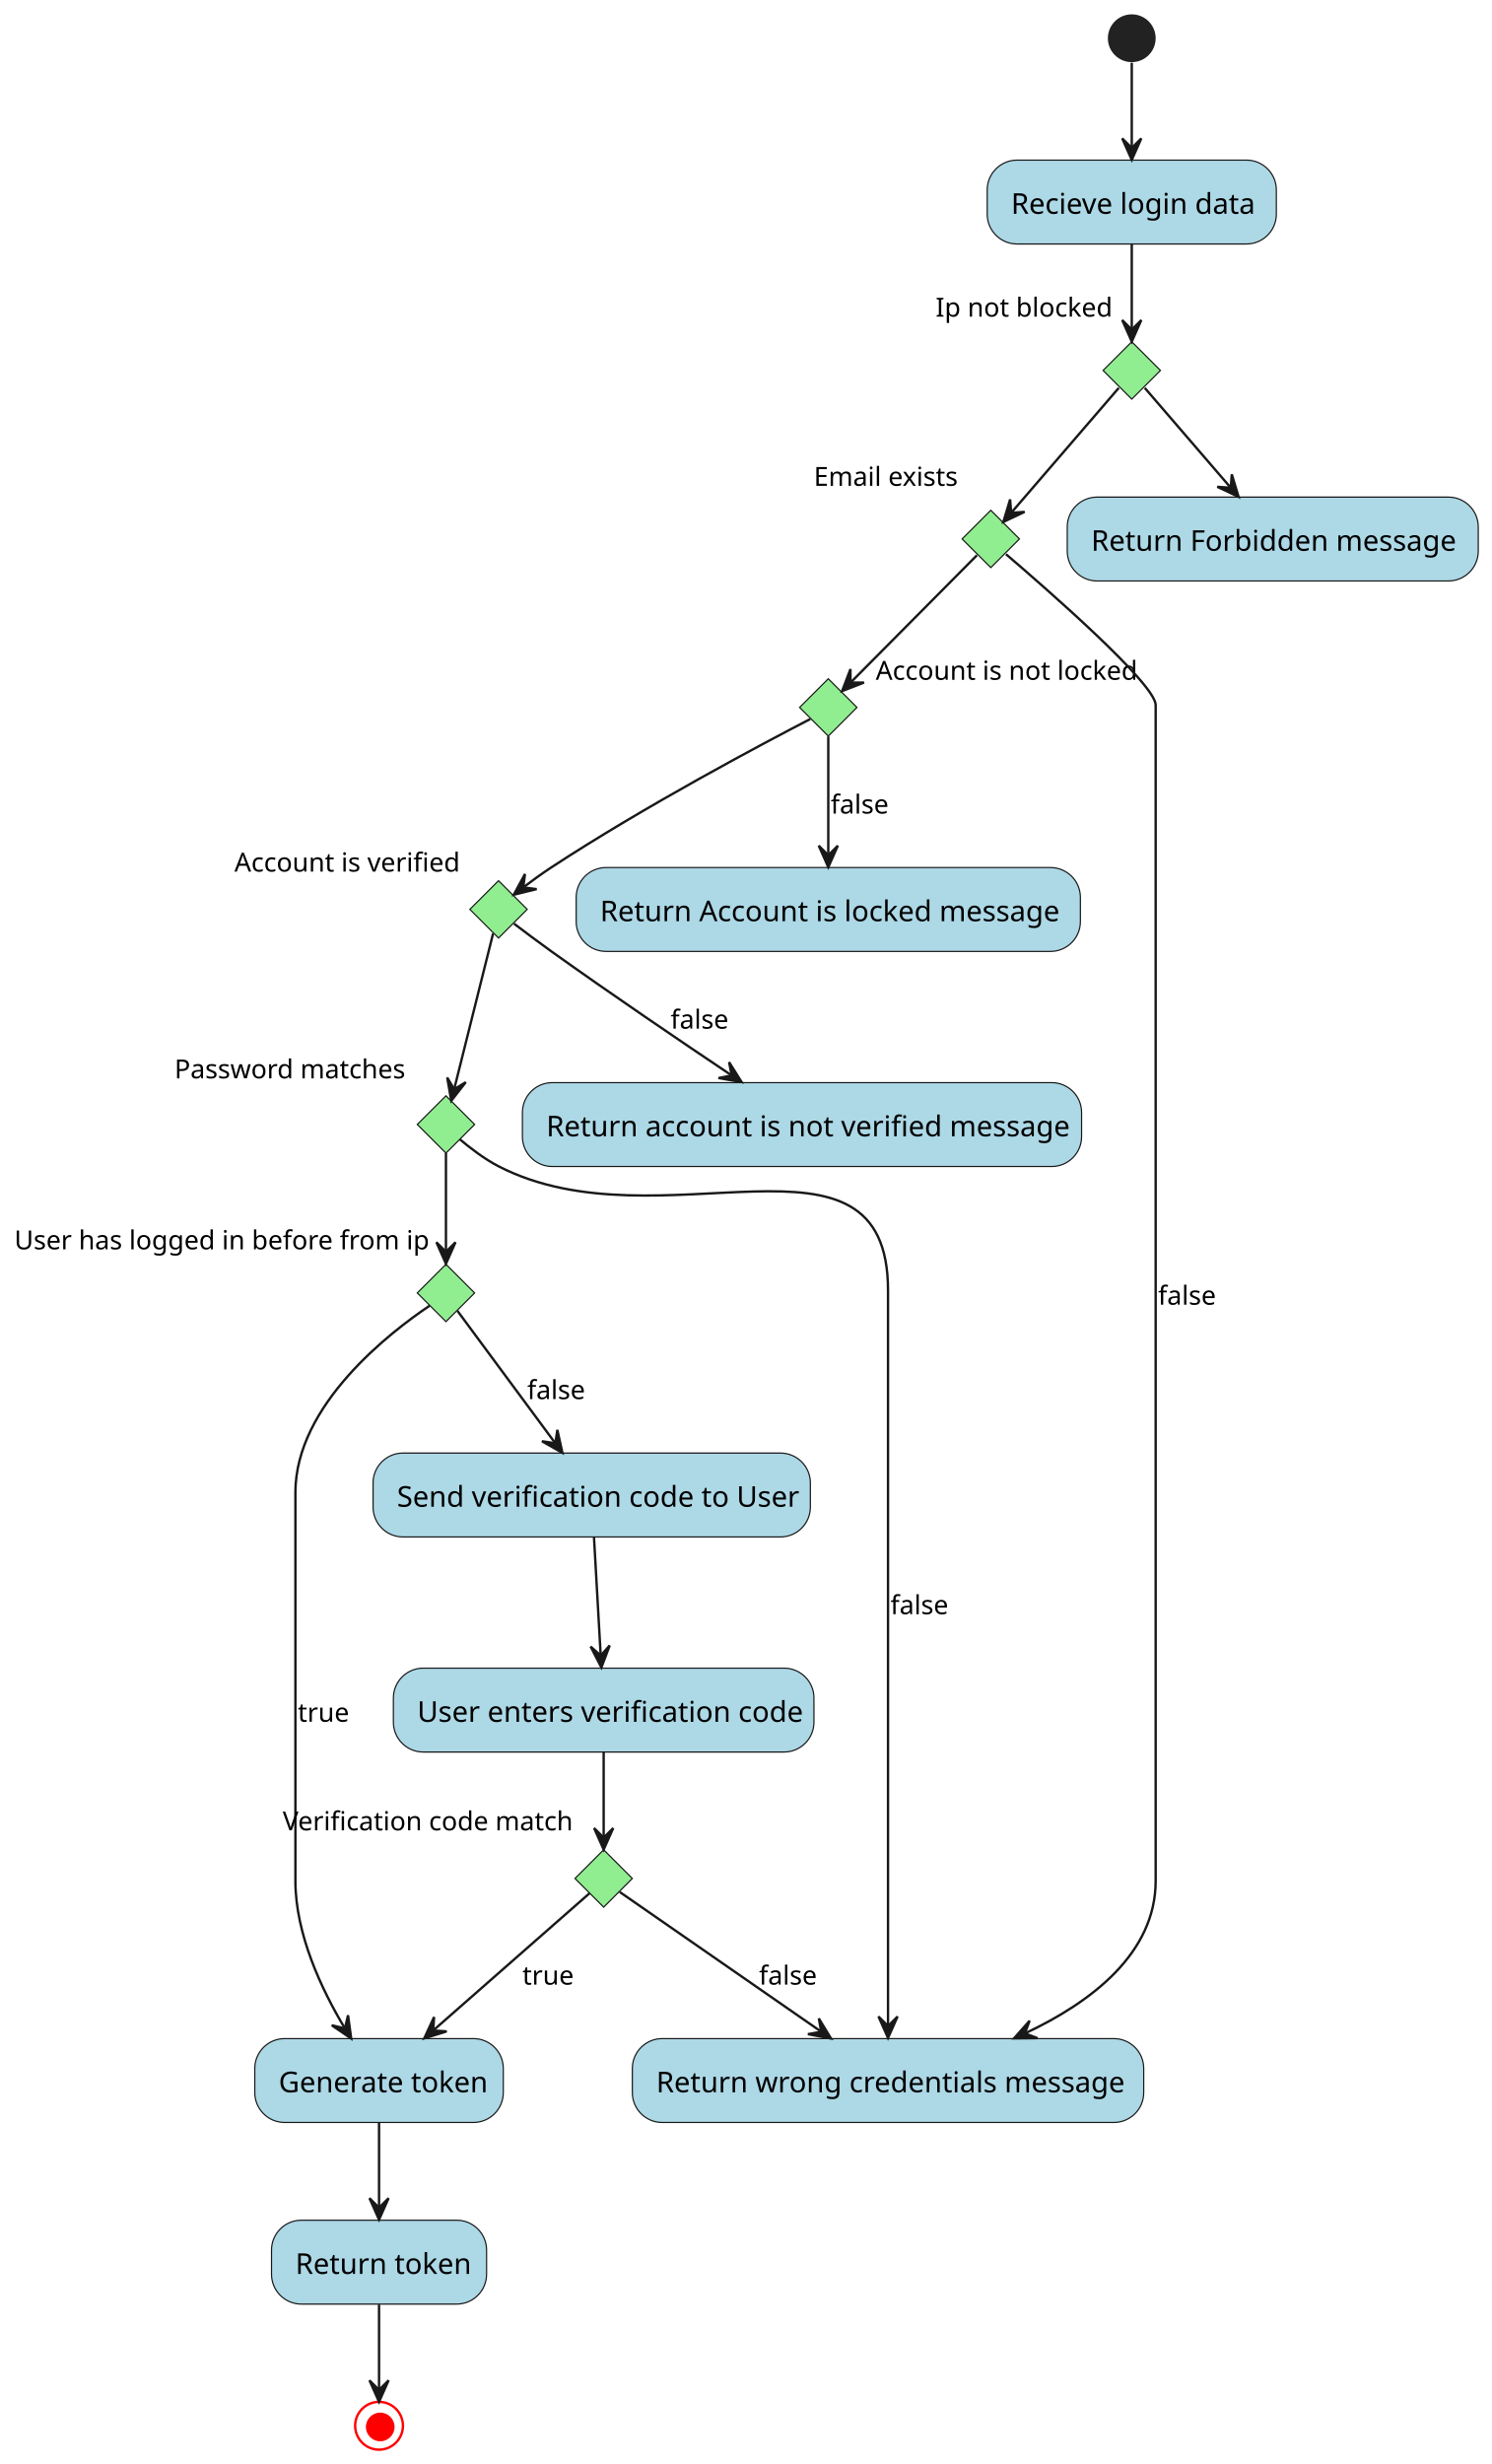
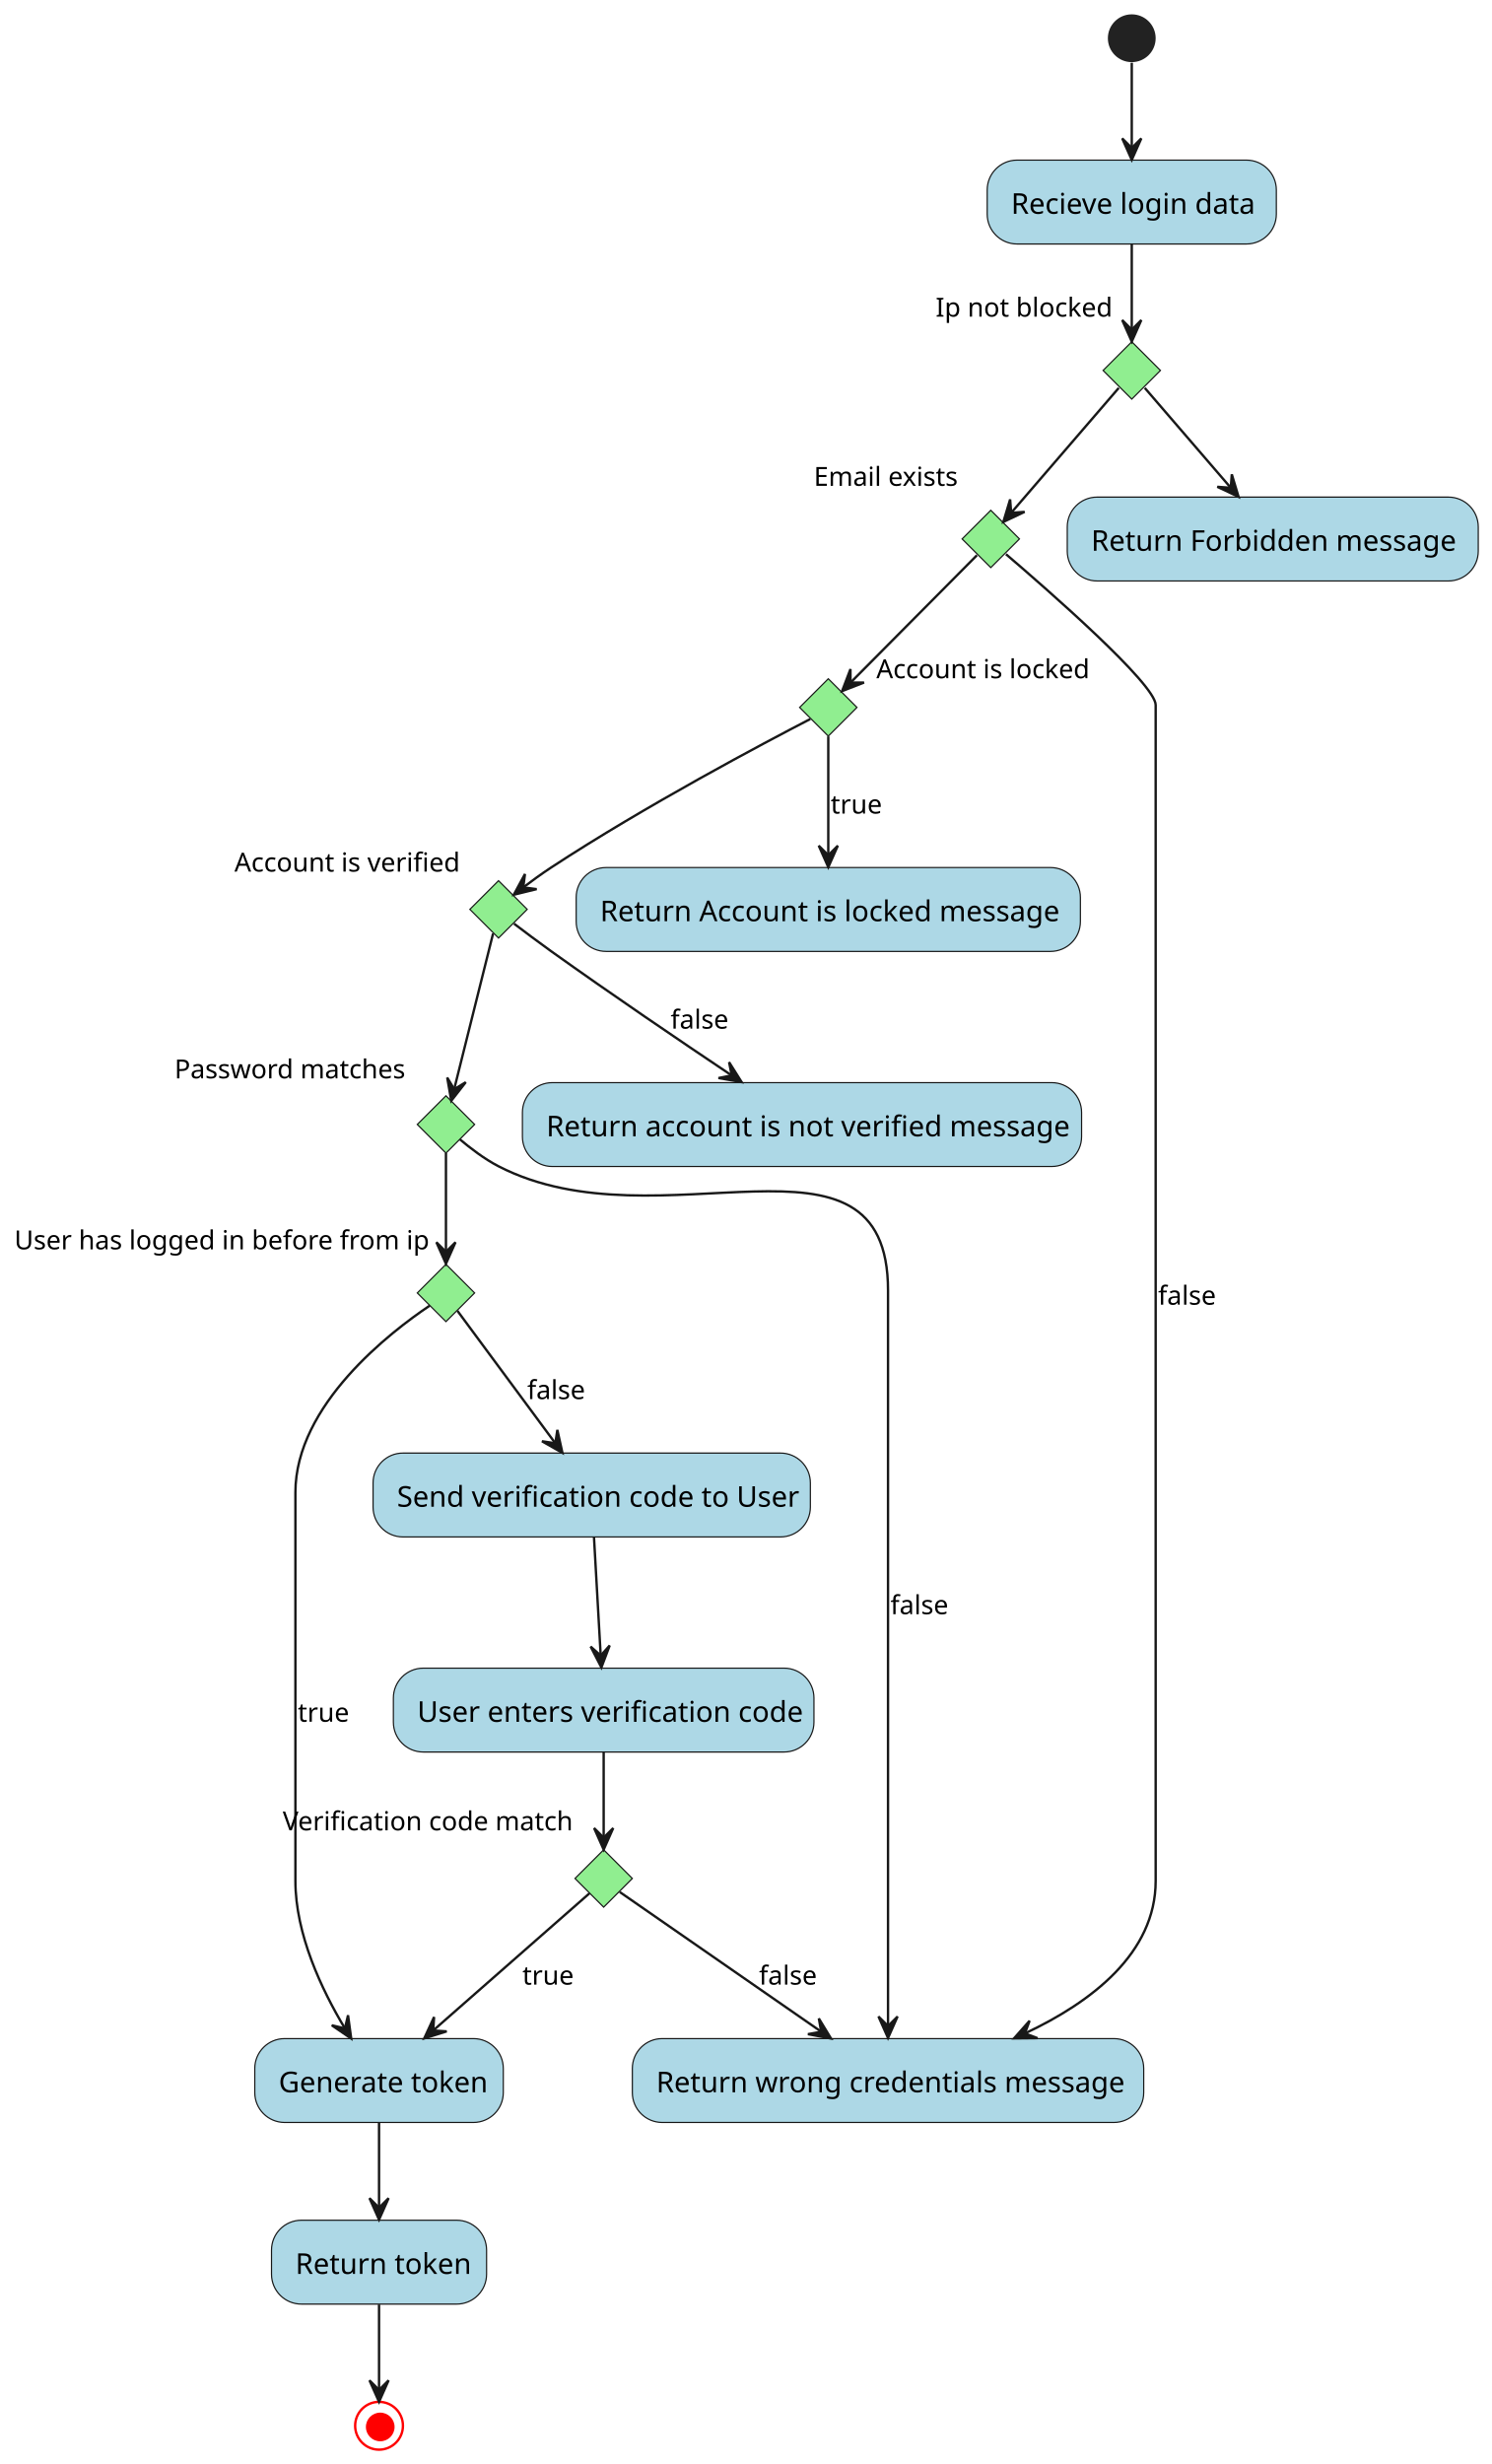
<svg xmlns="http://www.w3.org/2000/svg" contentStyleType="text/css" height="1031px" preserveAspectRatio="none" style="width:624px;height:1031px;background:#FFFFFF;" version="1.1" viewBox="0 0 624 1031" width="624px" zoomAndPan="magnify">
  <defs />
  <g>
    <ellipse cx="473.622" cy="16" fill="#222222" rx="10" ry="10" style="stroke:none;stroke-width:1.0;" />
    <rect fill="#ADD8E6" height="35.094" rx="12.5" ry="12.5" style="stroke:#181818;stroke-width:0.5;" width="121" x="413.122" y="67" />
    <text fill="#000000" font-family="sans-serif" font-size="12" lengthAdjust="spacing" textLength="101" x="423.122" y="89.457">Recieve login data</text>
    <g id="elem_#5">
      <polygon fill="#90EE90" points="473.622,143,485.622,155,473.622,167,461.622,155,473.622,143" style="stroke:#181818;stroke-width:0.5;" />
    </g>
    <g id="elem_#8">
      <polygon fill="#90EE90" points="414.622,213.5,426.622,225.5,414.622,237.5,402.622,225.5,414.622,213.5" style="stroke:#181818;stroke-width:0.5;" />
    </g>
    <g id="elem_#11">
      <polygon fill="#90EE90" points="346.622,284,358.622,296,346.622,308,334.622,296,346.622,284" style="stroke:#181818;stroke-width:0.5;" />
    </g>
    <g id="elem_#14">
      <polygon fill="#90EE90" points="208.622,368.5,220.622,380.5,208.622,392.5,196.622,380.5,208.622,368.5" style="stroke:#181818;stroke-width:0.5;" />
    </g>
    <g id="elem_#17">
      <polygon fill="#90EE90" points="186.622,458.5,198.622,470.5,186.622,482.5,174.622,470.5,186.622,458.5" style="stroke:#181818;stroke-width:0.5;" />
    </g>
    <g id="elem_#20">
      <polygon fill="#90EE90" points="186.622,529,198.622,541,186.622,553,174.622,541,186.622,529" style="stroke:#181818;stroke-width:0.5;" />
    </g>
    <rect fill="#ADD8E6" height="35.094" rx="12.5" ry="12.5" style="stroke:#181818;stroke-width:0.5;" width="104" x="106.622" y="853" />
    <text fill="#000000" font-family="sans-serif" font-size="12" lengthAdjust="spacing" textLength="84" x="116.622" y="875.457">Generate token</text>
    <rect fill="#ADD8E6" height="35.094" rx="12.5" ry="12.5" style="stroke:#181818;stroke-width:0.5;" width="90" x="113.622" y="929" />
    <text fill="#000000" font-family="sans-serif" font-size="12" lengthAdjust="spacing" textLength="70" x="123.622" y="951.457">Return token</text>
    <ellipse cx="158.622" cy="1015" fill="none" rx="10" ry="10" style="stroke:#FF0000;stroke-width:1.0;" />
    <ellipse cx="159.122" cy="1015.5" fill="#FF0000" rx="6" ry="6" style="stroke:none;stroke-width:1.0;" />
    <rect fill="#ADD8E6" height="35.094" rx="12.5" ry="12.5" style="stroke:#181818;stroke-width:0.5;" width="183" x="156.122" y="608" />
    <text fill="#000000" font-family="sans-serif" font-size="12" lengthAdjust="spacing" textLength="163" x="166.122" y="630.457">Send verification code to User</text>
    <rect fill="#ADD8E6" height="35.094" rx="12.5" ry="12.5" style="stroke:#181818;stroke-width:0.5;" width="176" x="164.622" y="698" />
    <text fill="#000000" font-family="sans-serif" font-size="12" lengthAdjust="spacing" textLength="156" x="174.622" y="720.457">User enters verification code</text>
    <g id="elem_#33">
      <polygon fill="#90EE90" points="252.622,774,264.622,786,252.622,798,240.622,786,252.622,774" style="stroke:#181818;stroke-width:0.5;" />
    </g>
    <rect fill="#ADD8E6" height="35.094" rx="12.5" ry="12.5" style="stroke:#181818;stroke-width:0.5;" width="214" x="264.622" y="853" />
    <text fill="#000000" font-family="sans-serif" font-size="12" lengthAdjust="spacing" textLength="194" x="274.622" y="875.457">Return wrong credentials message</text>
    <rect fill="#ADD8E6" height="35.094" rx="12.5" ry="12.5" style="stroke:#181818;stroke-width:0.5;" width="234" x="218.622" y="453" />
    <text fill="#000000" font-family="sans-serif" font-size="12" lengthAdjust="spacing" textLength="214" x="228.622" y="475.457">Return account is not verified message</text>
    <rect fill="#ADD8E6" height="35.094" rx="12.5" ry="12.5" style="stroke:#181818;stroke-width:0.5;" width="211" x="241.122" y="363" />
    <text fill="#000000" font-family="sans-serif" font-size="12" lengthAdjust="spacing" textLength="191" x="251.122" y="385.457">Return Account is locked message</text>
    <rect fill="#ADD8E6" height="35.094" rx="12.5" ry="12.5" style="stroke:#181818;stroke-width:0.5;" width="172" x="446.622" y="208" />
    <text fill="#000000" font-family="sans-serif" font-size="12" lengthAdjust="spacing" textLength="152" x="456.622" y="230.457">Return Forbidden message</text>
    <g id="link_start_Recieve login data">
      <path d="M473.622,26.25 C473.622,35.43 473.622,49.84 473.622,61.9 " fill="none" id="start-to-Recieve login data" style="stroke:#181818;stroke-width:1.0;" />
      <polygon fill="#181818" points="473.622,66.91,477.622,57.91,473.622,61.91,469.622,57.91,473.622,66.91" style="stroke:#181818;stroke-width:1.0;" />
    </g>
    <g id="link_Recieve login data_#5">
      <path d="M473.622,102.08 C473.622,112.87 473.622,126.88 473.622,137.63 " fill="none" id="Recieve login data-to-#5" style="stroke:#181818;stroke-width:1.0;" />
      <polygon fill="#181818" points="473.622,142.92,477.622,133.92,473.622,137.92,469.622,133.92,473.622,142.92" style="stroke:#181818;stroke-width:1.0;" />
      <text fill="#000000" font-family="sans-serif" font-size="11" lengthAdjust="spacing" textLength="66" x="391.534" y="132.485">Ip not blocked</text>
    </g>
    <g id="link_#5_#8">
      <path d="M468.182,162.32 C457.942,174.21 435.742,199.98 423.382,214.33 " fill="none" id="#5-to-#8" style="stroke:#181818;stroke-width:1.0;" />
      <polygon fill="#181818" points="419.882,218.39,428.784,214.176,423.143,214.6,422.719,208.959,419.882,218.39" style="stroke:#181818;stroke-width:1.0;" />
      <text fill="#000000" font-family="sans-serif" font-size="11" lengthAdjust="spacing" textLength="56" x="340.573" y="203.287">Email exists</text>
    </g>
    <g id="link_#8_#11">
      <path d="M408.822,232.34 C397.082,244.17 370.392,271.06 356.092,285.46 " fill="none" id="#8-to-#11" style="stroke:#181818;stroke-width:1.0;" />
      <polygon fill="#181818" points="352.402,289.17,361.58,285.597,355.923,285.62,355.9,279.963,352.402,289.17" style="stroke:#181818;stroke-width:1.0;" />
-       <text fill="#000000" font-family="sans-serif" font-size="11" lengthAdjust="spacing" textLength="104" x="366.486" y="284.442">Account is not locked</text>
+       <text fill="#000000" font-family="sans-serif" font-size="11" lengthAdjust="spacing" textLength="86" x="366.731" y="283.796">Account is locked</text>
    </g>
    <g id="link_#11_#14">
      <path d="M339.102,300.85 C320.342,310.56 270.152,337.08 230.622,363 C226.722,365.56 222.592,368.57 218.972,371.31 " fill="none" id="#11-to-#14" style="stroke:#181818;stroke-width:1.0;" />
      <polygon fill="#181818" points="215.012,374.37,224.579,372.033,218.969,371.313,219.689,365.702,215.012,374.37" style="stroke:#181818;stroke-width:1.0;" />
      <text fill="#000000" font-family="sans-serif" font-size="11" lengthAdjust="spacing" textLength="91" x="98.102" y="364.699">Account is verified</text>
    </g>
    <g id="link_#14_#17">
      <path d="M206.352,390.59 C202.512,405.95 194.712,437.16 190.152,455.39 " fill="none" id="#14-to-#17" style="stroke:#181818;stroke-width:1.0;" />
      <polygon fill="#181818" points="188.852,460.59,194.915,452.829,190.065,455.739,187.154,450.889,188.852,460.59" style="stroke:#181818;stroke-width:1.0;" />
      <text fill="#000000" font-family="sans-serif" font-size="11" lengthAdjust="spacing" textLength="94" x="73.026" y="451.213">Password matches</text>
    </g>
    <g id="link_#17_#20">
      <path d="M186.622,482.51 C186.622,493.62 186.622,510.93 186.622,523.65 " fill="none" id="#17-to-#20" style="stroke:#181818;stroke-width:1.0;" />
      <polygon fill="#181818" points="186.622,528.79,190.622,519.79,186.622,523.79,182.622,519.79,186.622,528.79" style="stroke:#181818;stroke-width:1.0;" />
      <text fill="#000000" font-family="sans-serif" font-size="11" lengthAdjust="spacing" textLength="161" x="6" y="522.75">User has logged in before from ip</text>
    </g>
    <g id="link_#20_Generate token">
      <path d="M179.882,546.28 C163.632,557.18 123.622,587.74 123.622,624.5 C123.622,624.5 123.622,624.5 123.622,787 C123.622,809.33 134.622,832.55 144.282,848.64 " fill="none" id="#20-to-Generate token" style="stroke:#181818;stroke-width:1.0;" />
      <polygon fill="#181818" points="146.972,852.99,145.647,843.231,144.345,848.736,138.84,847.434,146.972,852.99" style="stroke:#181818;stroke-width:1.0;" />
      <text fill="#000000" font-family="sans-serif" font-size="11" lengthAdjust="spacing" textLength="19" x="124.622" y="720.419">true</text>
    </g>
    <g id="link_Generate token_Return token">
      <path d="M158.622,888.29 C158.622,898.79 158.622,912.43 158.622,923.75 " fill="none" id="Generate token-to-Return token" style="stroke:#181818;stroke-width:1.0;" />
      <polygon fill="#181818" points="158.622,928.77,162.622,919.77,158.622,923.77,154.622,919.77,158.622,928.77" style="stroke:#181818;stroke-width:1.0;" />
    </g>
    <g id="link_Return token_end">
      <path d="M158.622,964.28 C158.622,975.29 158.622,989.52 158.622,999.94 " fill="none" id="Return token-to-end" style="stroke:#181818;stroke-width:1.0;" />
      <polygon fill="#181818" points="158.622,1005,162.622,996,158.622,1000,154.622,996,158.622,1005" style="stroke:#181818;stroke-width:1.0;" />
    </g>
    <g id="link_#20_Send verification code to User">
      <path d="M191.412,548.47 C200.052,560.17 218.632,585.29 232.072,603.47 " fill="none" id="#20-to-Send verification code to User" style="stroke:#181818;stroke-width:1.0;" />
      <polygon fill="#181818" points="235.362,607.92,233.239,598.303,232.394,603.896,226.8,603.051,235.362,607.92" style="stroke:#181818;stroke-width:1.0;" />
      <text fill="#000000" font-family="sans-serif" font-size="11" lengthAdjust="spacing" textLength="24" x="220.622" y="585.419">false</text>
    </g>
    <g id="link_Send verification code to User_User enters verification code">
      <path d="M248.562,643.05 C249.362,657.1 250.512,677.36 251.382,692.72 " fill="none" id="Send verification code to User-to-User enters verification code" style="stroke:#181818;stroke-width:1.0;" />
      <polygon fill="#181818" points="251.672,697.72,255.15,688.506,251.386,692.728,247.163,688.964,251.672,697.72" style="stroke:#181818;stroke-width:1.0;" />
    </g>
    <g id="link_User enters verification code_#33">
      <path d="M252.622,733.08 C252.622,743.87 252.622,757.88 252.622,768.63 " fill="none" id="User enters verification code-to-#33" style="stroke:#181818;stroke-width:1.0;" />
      <polygon fill="#181818" points="252.622,773.92,256.622,764.92,252.622,768.92,248.622,764.92,252.622,773.92" style="stroke:#181818;stroke-width:1.0;" />
      <text fill="#000000" font-family="sans-serif" font-size="11" lengthAdjust="spacing" textLength="114" x="118.316" y="765.869">Verification code match</text>
    </g>
    <g id="link_#33_Generate token">
      <path d="M246.742,792.16 C233.952,803.39 203.022,830.53 181.442,849.47 " fill="none" id="#33-to-Generate token" style="stroke:#181818;stroke-width:1.0;" />
      <polygon fill="#181818" points="177.532,852.91,186.934,849.976,181.289,849.61,181.654,843.965,177.532,852.91" style="stroke:#181818;stroke-width:1.0;" />
      <text fill="#000000" font-family="sans-serif" font-size="11" lengthAdjust="spacing" textLength="19" x="218.622" y="830.419">true</text>
    </g>
    <g id="link_#33_Return wrong credentials message">
      <path d="M259.362,791.67 C275.232,802.67 315.702,830.73 343.452,849.97 " fill="none" id="#33-to-Return wrong credentials message" style="stroke:#181818;stroke-width:1.0;" />
      <polygon fill="#181818" points="347.782,852.98,342.665,844.565,343.673,850.131,338.107,851.139,347.782,852.98" style="stroke:#181818;stroke-width:1.0;" />
      <text fill="#000000" font-family="sans-serif" font-size="11" lengthAdjust="spacing" textLength="24" x="317.622" y="830.419">false</text>
    </g>
    <g id="link_#17_Return wrong credentials message">
      <path d="M192.422,476.71 C196.662,480.29 202.682,484.94 208.622,488 C276.202,522.85 371.622,463.96 371.622,540 C371.622,540 371.622,540 371.622,787 C371.622,807.46 371.622,830.78 371.622,847.39 " fill="none" id="#17-to-Return wrong credentials message" style="stroke:#181818;stroke-width:1.0;" />
      <polygon fill="#181818" points="371.622,852.75,375.622,843.75,371.622,847.75,367.622,843.75,371.622,852.75" style="stroke:#181818;stroke-width:1.0;" />
      <text fill="#000000" font-family="sans-serif" font-size="11" lengthAdjust="spacing" textLength="24" x="372.622" y="675.419">false</text>
    </g>
    <g id="link_#14_Return account is not verified message">
      <path d="M215.112,386.49 C219.462,389.8 225.342,394.22 230.622,398 C255.742,415.96 284.802,435.67 305.972,449.84 " fill="none" id="#14-to-Return account is not verified message" style="stroke:#181818;stroke-width:1.0;" />
      <polygon fill="#181818" points="310.362,452.77,305.112,444.437,306.208,449.987,300.659,451.083,310.362,452.77" style="stroke:#181818;stroke-width:1.0;" />
      <text fill="#000000" font-family="sans-serif" font-size="11" lengthAdjust="spacing" textLength="24" x="280.622" y="430.419">false</text>
    </g>
    <g id="link_#11_Return Account is locked message">
      <path d="M346.622,308.13 C346.622,320.77 346.622,341.72 346.622,357.66 " fill="none" id="#11-to-Return Account is locked message" style="stroke:#181818;stroke-width:1.0;" />
      <polygon fill="#181818" points="346.622,362.85,350.622,353.85,346.622,357.85,342.622,353.85,346.622,362.85" style="stroke:#181818;stroke-width:1.0;" />
-       <text fill="#000000" font-family="sans-serif" font-size="11" lengthAdjust="spacing" textLength="24" x="347.622" y="340.419">false</text>
+       <text fill="#000000" font-family="sans-serif" font-size="11" lengthAdjust="spacing" textLength="19" x="347.622" y="340.419">true</text>
    </g>
    <g id="link_#8_Return wrong credentials message">
      <path d="M420.992,231.9 C438.072,246.49 483.622,286.22 483.622,295 C483.622,295 483.622,295 483.622,787 C483.622,817.36 456.612,837.8 429.112,850.74 " fill="none" id="#8-to-Return wrong credentials message" style="stroke:#181818;stroke-width:1.0;" />
      <polygon fill="#181818" points="424.342,852.91,434.19,852.816,428.891,850.836,430.871,845.537,424.342,852.91" style="stroke:#181818;stroke-width:1.0;" />
      <text fill="#000000" font-family="sans-serif" font-size="11" lengthAdjust="spacing" textLength="24" x="484.622" y="545.919">false</text>
    </g>
    <g id="link_#5_Return Forbidden message">
      <path d="M479.062,162.32 C487.152,171.71 502.692,189.75 514.952,203.99 " fill="none" id="#5-to-Return Forbidden message" style="stroke:#181818;stroke-width:1.0;" />
      <polygon fill="#181818" points="518.322,207.9,515.484,198.469,515.061,204.11,509.42,203.686,518.322,207.9" style="stroke:#181818;stroke-width:1.0;" />
    </g>
  </g>
</svg>
